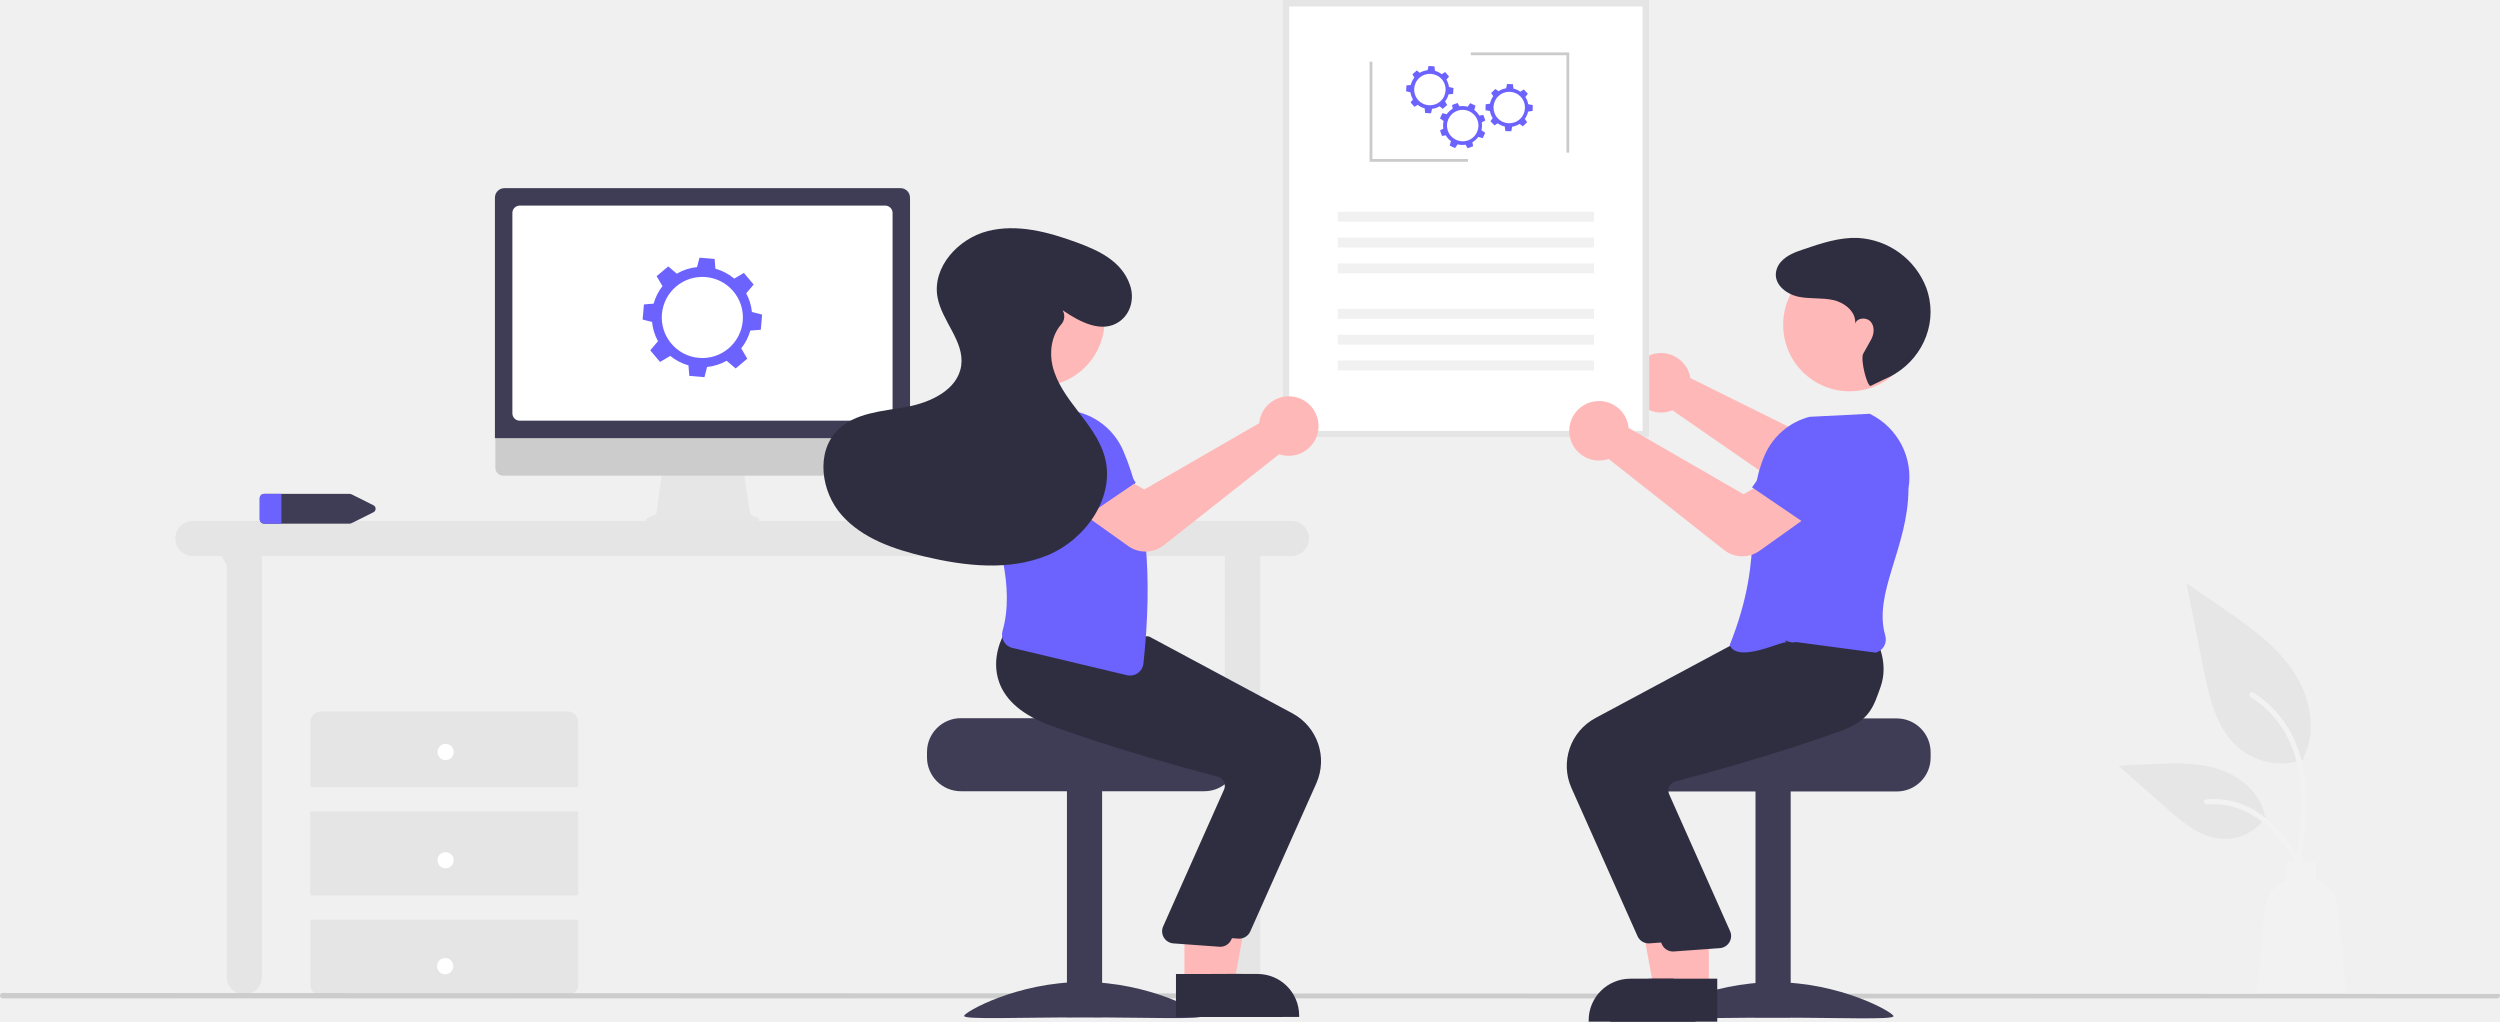
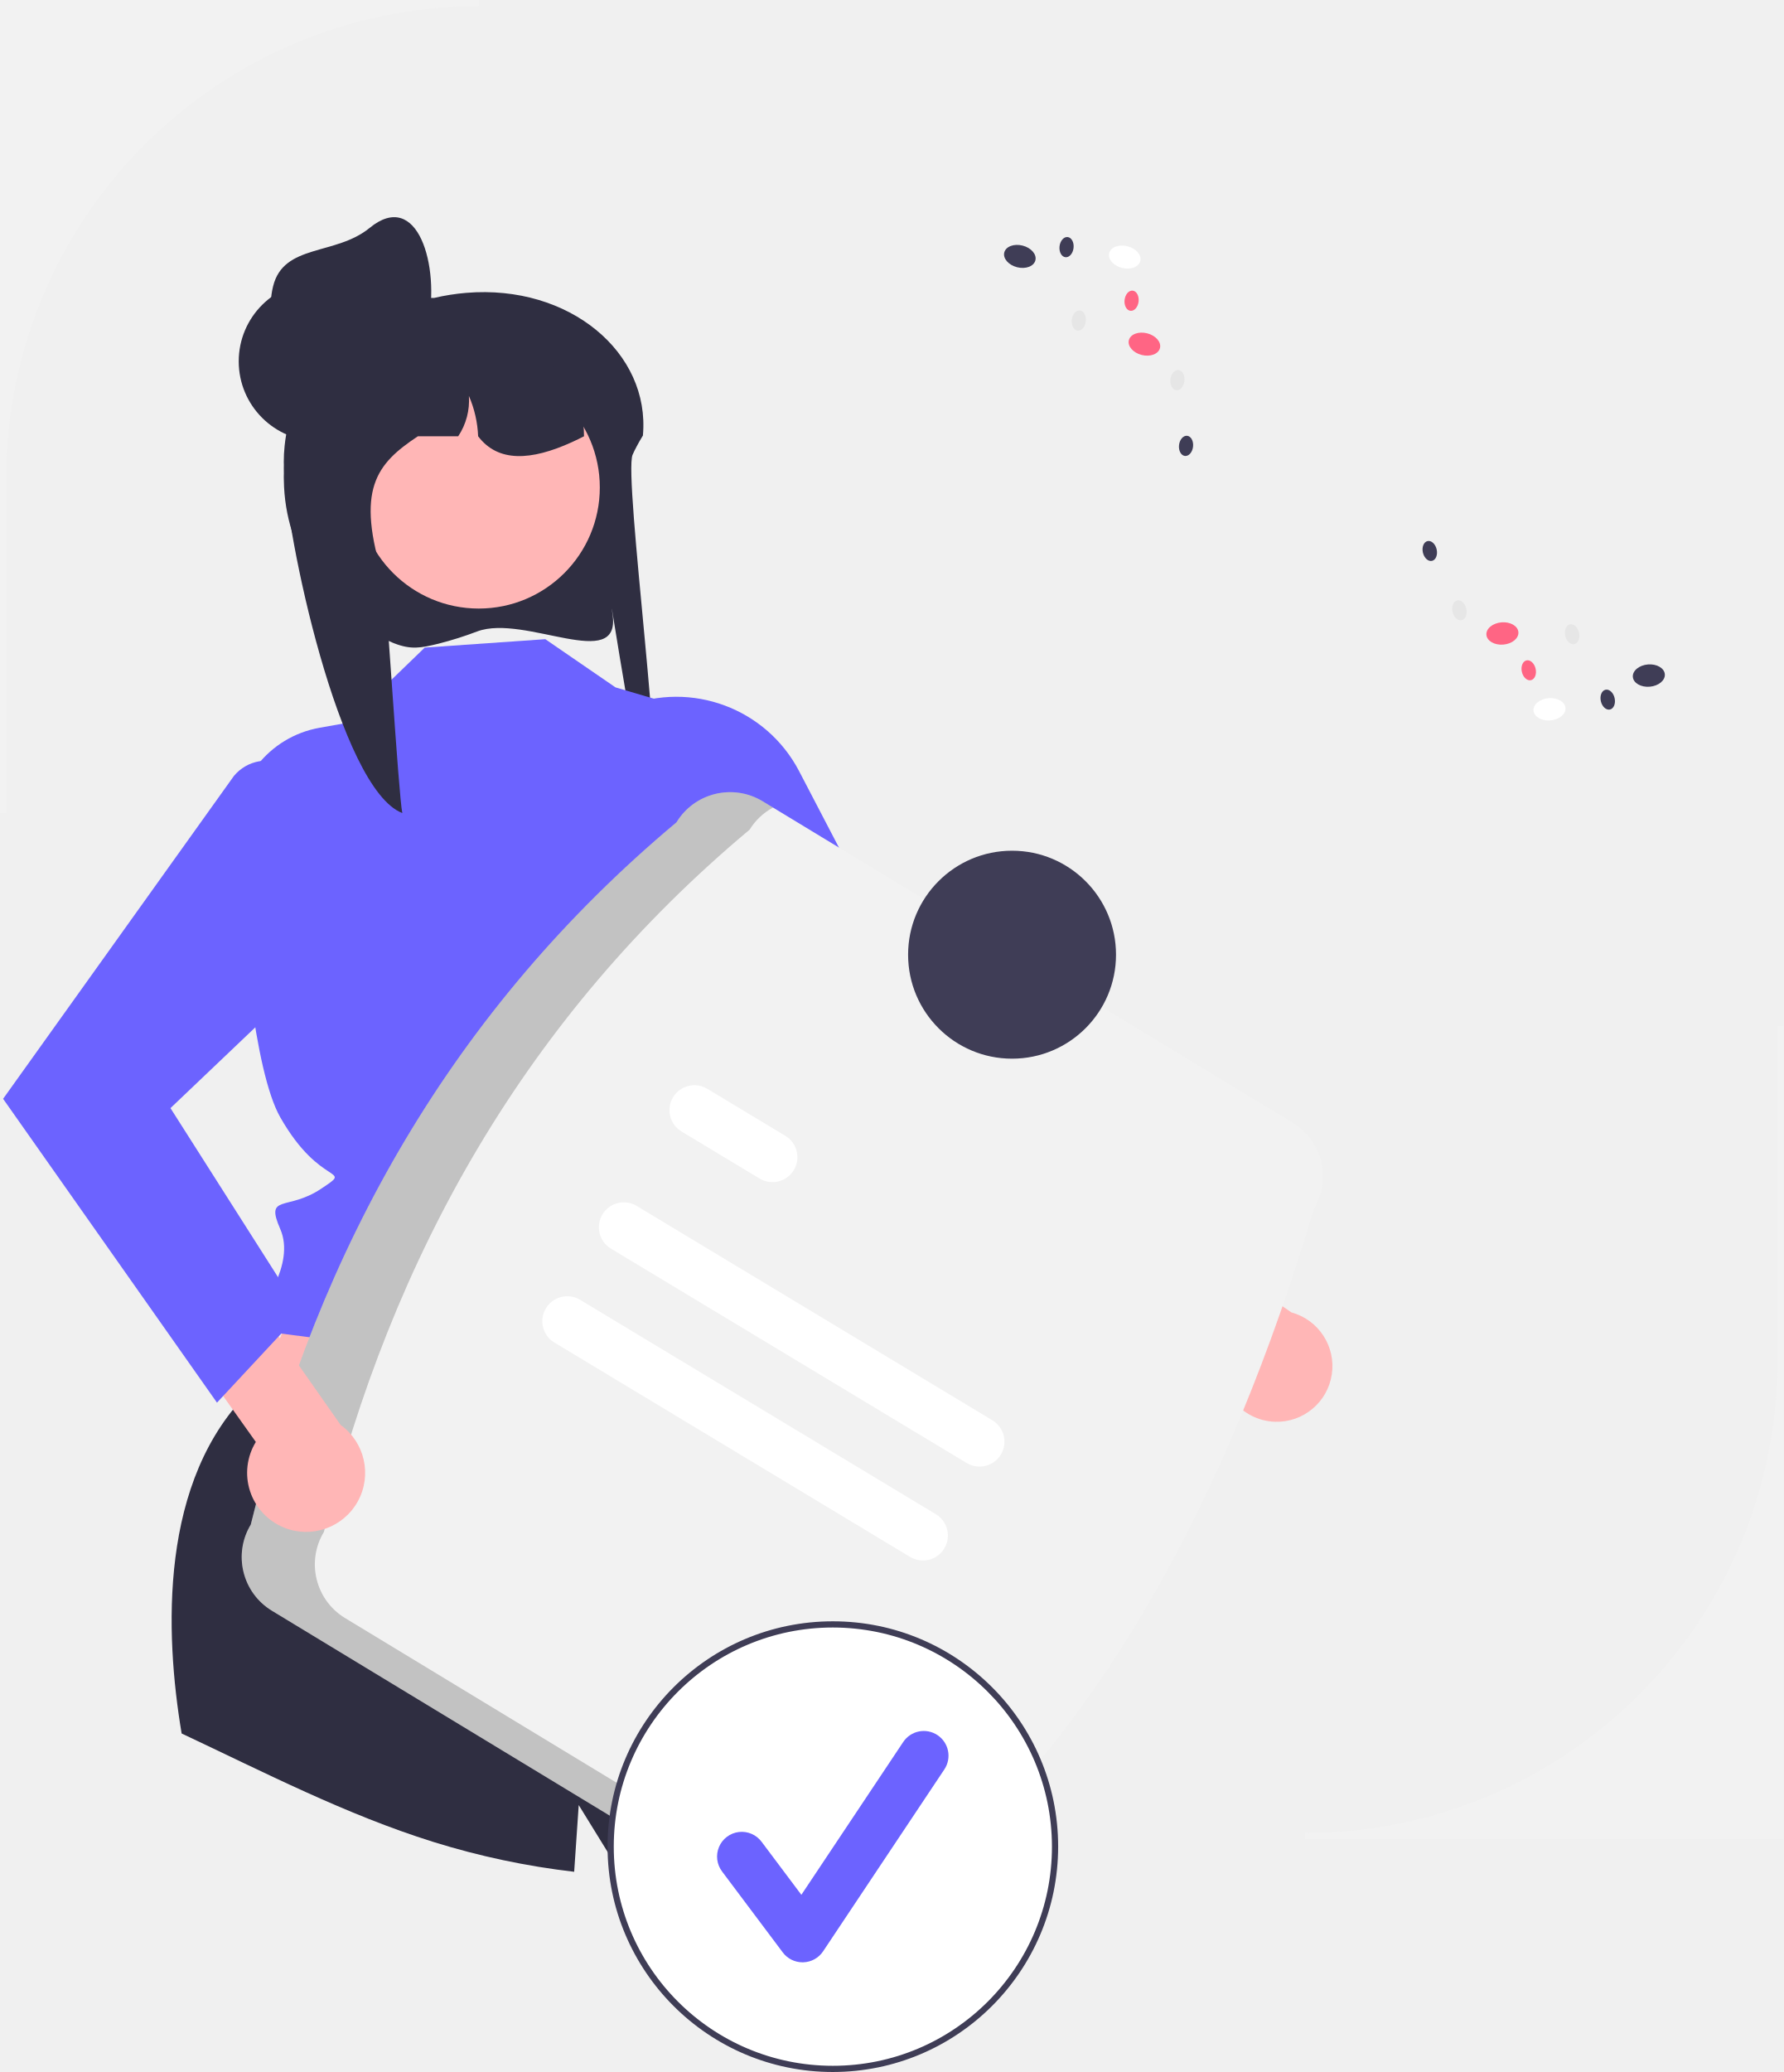
- <svg xmlns="http://www.w3.org/2000/svg" id="bf6f8f29-0b46-46f8-b60a-c2bb8f1c26a6" data-name="Layer 1" width="924" height="377.613" viewBox="0 0 924 377.613">
-   <path d="M747.545,392.573a11.003,11.003,0,0,1,14.89,6.915,10.593,10.593,0,0,1,.32,1.435l43.938,21.788,10.168-6.739,12.652,14.565-15.526,12.61a11.148,11.148,0,0,1-13.301.513L756.107,412.832a10.51,10.51,0,0,1-1.015.37,11.003,11.003,0,0,1-14.01-8.561,10.704,10.704,0,0,1-.163-1.34A11.036,11.036,0,0,1,747.545,392.573Z" transform="translate(-138 -261.1934)" fill="#ffb8b8" />
-   <path d="M202.796,460.226a6.5,6.5,0,0,0,6.5,6.5h10.609l1.891,3.427V622.226a6.5,6.5,0,0,0,13,0v-155.5H590.697l.099,155.5a6.5,6.5,0,0,0,13,0v-155.5h11.5a6.5,6.5,0,0,0,0-13h-406A6.5,6.5,0,0,0,202.796,460.226Z" transform="translate(-138 -261.1934)" fill="#e5e5e5" />
-   <path d="M351.697,552.127v-24a4,4,0,0,0-4-4h-91a4,4,0,0,0-4,4v24Z" transform="translate(-138 -261.1934)" fill="#e5e5e5" />
-   <rect x="114.697" y="299.934" width="99" height="31" fill="#e5e5e5" />
-   <path d="M252.697,601.127v24a4,4,0,0,0,4,4h91a4,4,0,0,0,4-4v-24Z" transform="translate(-138 -261.1934)" fill="#e5e5e5" />
-   <circle cx="164.697" cy="277.934" r="3" fill="#fff" />
-   <circle cx="164.697" cy="317.934" r="3" fill="#fff" />
-   <circle cx="164.536" cy="357.087" r="3" fill="#fff" />
-   <path d="M234,445.26v7.94a1.649,1.649,0,0,0,1.74,1.53h31.42a1.941,1.941,0,0,0,.86-.2l7.93-3.97a1.445,1.445,0,0,0,0-2.66l-7.93-3.97a1.941,1.941,0,0,0-.86-.2H235.74A1.649,1.649,0,0,0,234,445.26Z" transform="translate(-138 -261.1934)" fill="#3f3d56" />
-   <path d="M235.74,443.73H242v11h-6.26a1.649,1.649,0,0,1-1.74-1.53v-7.94A1.649,1.649,0,0,1,235.74,443.73Z" transform="translate(-138 -261.1934)" fill="#6c63ff" />
-   <path d="M989.444,541.948a24.745,24.745,0,0,1-23.895-4.209c-8.369-7.025-10.993-18.598-13.128-29.314q-3.158-15.848-6.315-31.696l13.221,9.104c9.508,6.547,19.23,13.304,25.814,22.786s9.457,22.428,4.167,32.689" transform="translate(-138 -261.1934)" fill="#e6e6e6" />
-   <path d="M988.314,580.322c1.338-9.747,2.714-19.62,1.776-29.472-.834-8.75-3.503-17.295-8.937-24.302A40.427,40.427,0,0,0,970.78,517.149c-1.037-.655-1.992.989-.959,1.641A38.433,38.433,0,0,1,985.023,537.133c3.31,8.418,3.841,17.595,3.271,26.538-.345,5.408-1.076,10.781-1.813,16.146a.985.985,0,0,0,.664,1.169.956.956,0,0,0,1.169-.664Z" transform="translate(-138 -261.1934)" fill="#f2f2f2" />
-   <path d="M975.425,563.074a18.215,18.215,0,0,1-15.871,8.192c-8.034-.381-14.732-5.989-20.762-11.312l-17.834-15.746,11.803-.565c8.488-.406,17.195-.785,25.28,1.832s15.541,8.917,17.019,17.285" transform="translate(-138 -261.1934)" fill="#e6e6e6" />
-   <path d="M992.096,585.926c-6.441-11.397-13.912-24.063-27.261-28.111a30.421,30.421,0,0,0-11.466-1.184c-1.217.105-.913,1.982.302,1.877a28.261,28.261,0,0,1,18.299,4.841c5.159,3.512,9.177,8.394,12.577,13.572,2.083,3.171,3.948,6.478,5.814,9.779.596,1.055,2.339.293,1.736-.774Z" transform="translate(-138 -261.1934)" fill="#f2f2f2" />
-   <path d="M1002.416,597.922a13.793,13.793,0,0,0-8.452-11.552v-6.589h-11.051v6.796a13.786,13.786,0,0,0-7.992,11.345l-2.598,30.206h32.692Z" transform="translate(-138 -261.1934)" fill="#f2f2f2" />
-   <path d="M138,629.193a1,1,0,0,1,1-1l922.364.364c.552,0,.636.084.636.636a1,1,0,0,1-1,1H139A1,1,0,0,1,138,629.193Z" transform="translate(-138 -261.1934)" fill="#ccc" />
-   <path d="M377.282,452.651l3.283-1.382,2.252-16.456h29.988l2.441,16.389,2.937,1.468a.697.697,0,0,1-.312,1.321H377.552A.697.697,0,0,1,377.282,452.651Z" transform="translate(-138 -261.1934)" fill="#e6e6e6" />
-   <path d="M321.079,434.084V413.311H474.212v20.772a2.918,2.918,0,0,1-2.912,2.918H323.991A2.918,2.918,0,0,1,321.079,434.084Z" transform="translate(-138 -261.1934)" fill="#ccc" />
-   <path d="M320.925,334.248a3.522,3.522,0,0,1,3.518-3.518H470.828a3.522,3.522,0,0,1,3.518,3.518V423.129H320.925Z" transform="translate(-138 -261.1934)" fill="#3f3d56" />
-   <path d="M327.376,413.966V339.893a2.715,2.715,0,0,1,2.712-2.712H465.183a2.715,2.715,0,0,1,2.712,2.712v74.073a2.715,2.715,0,0,1-2.712,2.712H330.089A2.715,2.715,0,0,1,327.376,413.966Z" transform="translate(-138 -261.1934)" fill="#fff" />
-   <path d="M612.1,261.193l135.391,0,0,161.66-135.391,0Z" transform="translate(-138 -261.1934)" fill="#fff" />
-   <path d="M612.1,261.193l135.391,0,0,161.66-135.391,0Zm133.002,2.388-130.614,0,0,156.883,130.614,0Z" transform="translate(-138 -261.1934)" fill="#e5e5e5" />
-   <rect x="494.441" y="78.285" width="94.708" height="3.66" fill="#f1f1f1" />
-   <polygon points="578.965 56.406 579.997 56.406 579.997 19.379 543.614 19.379 543.614 20.412 578.965 20.412 578.965 56.406" fill="#cbcbcb" />
-   <polygon points="506.199 59.803 542.582 59.803 542.582 58.771 507.231 58.771 507.231 22.777 506.199 22.777 506.199 59.803" fill="#cbcbcb" />
-   <rect x="494.441" y="87.827" width="94.708" height="3.66" fill="#f1f1f1" />
-   <rect x="494.441" y="97.37" width="94.708" height="3.66" fill="#f1f1f1" />
-   <rect x="494.441" y="114.164" width="94.708" height="3.66" fill="#f1f1f1" />
-   <rect x="494.441" y="123.707" width="94.708" height="3.66" fill="#f1f1f1" />
-   <rect x="494.441" y="133.249" width="94.708" height="3.66" fill="#f1f1f1" />
-   <path d="M672.606,290.629l.955-1.169-1.439-1.638-1.282.796a7.149,7.149,0,0,0-2.498-1.26l-.166-1.643-2.175-.141-.366,1.563a7.152,7.152,0,0,0-2.897.967l-1.081-.883-1.638,1.438.736,1.185a7.15,7.15,0,0,0-1.332,2.748l-1.597.161-.141,2.175,1.608.376a7.147,7.147,0,0,0,.937,2.656l-.883,1.081,1.438,1.638,1.185-.736a7.151,7.151,0,0,0,2.578,1.29l.172,1.706,2.175.141.387-1.654a7.151,7.151,0,0,0,2.787-.947l1.169.955,1.638-1.438-.796-1.282a7.152,7.152,0,0,0,1.299-2.642l1.69-.17.141-2.175-1.669-.391A7.151,7.151,0,0,0,672.606,290.629Zm-2.279,8.031a5.813,5.813,0,1,1,.531-8.204A5.813,5.813,0,0,1,670.327,298.661Z" transform="translate(-138 -261.1934)" fill="#6c63ff" />
-   <path d="M685.657,306.445l1.317-.736-.737-2.052-1.485.269a7.149,7.149,0,0,0-1.861-2.089l.449-1.589-1.971-.93-.914,1.319a7.152,7.152,0,0,0-3.05-.165l-.681-1.218-2.051.736.249,1.373a7.15,7.15,0,0,0-2.249,2.067l-1.544-.437L670.2,304.965l1.357.94a7.147,7.147,0,0,0-.104,2.814l-1.218.681.736,2.052,1.373-.249a7.151,7.151,0,0,0,1.924,2.147l-.467,1.65,1.971.93.968-1.397a7.151,7.151,0,0,0,2.94.143l.736,1.317,2.051-.736-.269-1.485a7.152,7.152,0,0,0,2.179-1.98l1.635.462.93-1.971-1.409-.976A7.151,7.151,0,0,0,685.657,306.445Zm-5.07,6.633a5.813,5.813,0,1,1,3.507-7.436A5.813,5.813,0,0,1,680.587,313.077Z" transform="translate(-138 -261.1934)" fill="#6c63ff" />
-   <path d="M701.781,297.034l.907-1.206-1.503-1.579-1.249.847a7.149,7.149,0,0,0-2.546-1.159l-.231-1.635-2.179-.054-.303,1.576a7.152,7.152,0,0,0-2.856,1.082l-1.115-.839-1.579,1.503.783,1.155a7.149,7.149,0,0,0-1.221,2.799l-1.589.225-.054,2.179,1.621.312a7.147,7.147,0,0,0,1.042,2.616l-.839,1.115,1.503,1.579,1.155-.783a7.15,7.15,0,0,0,2.628,1.186l.24,1.698,2.179.054.321-1.668a7.151,7.151,0,0,0,2.747-1.058l1.206.907,1.579-1.503-.846-1.249a7.152,7.152,0,0,0,1.192-2.692l1.682-.238.054-2.179-1.684-.324A7.151,7.151,0,0,0,701.781,297.034Zm-1.956,8.116a5.813,5.813,0,1,1,.203-8.219A5.813,5.813,0,0,1,699.825,305.15Z" transform="translate(-138 -261.1934)" fill="#6c63ff" />
-   <path d="M415.317,383.375l3.879-.308.482-5.601-3.769-.966a18.435,18.435,0,0,0-2.113-6.898l2.763-3.24-3.619-4.301-3.562,2.108a18.443,18.443,0,0,0-6.97-3.668l-.285-3.587-5.6-.482-.893,3.485a18.437,18.437,0,0,0-7.494,2.424l-3.15-2.686-4.301,3.619,2.169,3.664a18.43,18.43,0,0,0-3.272,6.484l-3.587.285-.482,5.6,3.485.894a18.44,18.44,0,0,0,2.199,7.103L378.329,390.67l3.619,4.301,3.77-2.232a18.442,18.442,0,0,0,6.738,3.498l.309,3.879,5.6.482.967-3.77a18.445,18.445,0,0,0,7.236-2.296l3.334,2.843,4.301-3.619-2.252-3.805A18.441,18.441,0,0,0,415.317,383.375ZM396.299,393.464a14.991,14.991,0,1,1,16.221-13.651A14.991,14.991,0,0,1,396.299,393.464Z" transform="translate(-138 -261.1934)" fill="#6c63ff" />
-   <path d="M839.059,526.722H791.05c0,1.38-49.48,2.5-49.48,2.5a12.861,12.861,0,0,0-2.11,2,12.41,12.41,0,0,0-2.9,8v2a12.505,12.505,0,0,0,12.5,12.5h90a12.511,12.511,0,0,0,12.5-12.5v-2A12.517,12.517,0,0,0,839.059,526.722Z" transform="translate(-138 -261.1934)" fill="#3f3d56" />
-   <rect x="648.836" y="292.032" width="13" height="84" fill="#3f3d56" />
-   <path d="M749.836,636.768c0,1.405,19.699.543,44,.543s44,.861,44-.543-19.699-12.543-44-12.543S749.836,635.364,749.836,636.768Z" transform="translate(-138 -261.1934)" fill="#3f3d56" />
-   <polygon points="623.571 365.73 611.312 365.729 605.479 333.932 623.573 333.933 623.571 365.73" fill="#ffb8b8" />
-   <path d="M764.698,638.807l-39.531-.001v-.5a15.386,15.386,0,0,1,15.386-15.386h.002l24.144.001Z" transform="translate(-138 -261.1934)" fill="#2f2e41" />
-   <path d="M743.235,607.205l-24.441-54.808a20.086,20.086,0,0,1,8.819-25.784l53.013-28.428,24.191-2.058,22.315-2.028.161.272c.206.348,5.004,8.635,1.76,17.722-2.46,6.893-8.859,12.276-19.019,16.002-23.714,8.695-51.109,16.127-61.786,18.918a3.451,3.451,0,0,0-2.211,1.76,3.498,3.498,0,0,0-.196,2.799l22.707,51.015a4.5,4.5,0,0,1-3.809,6.029l-16.967,1.235q-.216.021-.43.021A4.497,4.497,0,0,1,743.235,607.205Z" transform="translate(-138 -261.1934)" fill="#2f2e41" />
-   <polygon points="631.571 365.73 619.312 365.729 613.479 333.932 631.573 333.933 631.571 365.73" fill="#ffb8b8" />
-   <path d="M772.698,638.807l-39.531-.001v-.5a15.386,15.386,0,0,1,15.386-15.386h.002l24.144.001Z" transform="translate(-138 -261.1934)" fill="#2f2e41" />
-   <path d="M752.235,610.205l-24.441-54.808a20.086,20.086,0,0,1,8.819-25.784l53.013-28.428,24.191-2.058,17.478-1.516-.002-.24c.206.348,5.004,8.635,1.76,17.722-2.46,6.893-3.859,12.276-14.019,16.002-23.714,8.695-51.109,16.127-61.786,18.918a3.451,3.451,0,0,0-2.211,1.76,3.498,3.498,0,0,0-.196,2.799l22.707,51.015a4.5,4.5,0,0,1-3.809,6.029l-16.967,1.235q-.216.021-.43.021A4.497,4.497,0,0,1,752.235,610.205Z" transform="translate(-138 -261.1934)" fill="#2f2e41" />
-   <path d="M798.295,498.612c-1.172-.829-18,8-21,1,14-35,4.353-50.114,12.928-70.184a24.992,24.992,0,0,1,16.567-14.18l22.25-1.123.115.056a26.005,26.005,0,0,1,14.219,27.588c-.079,21.843-13.148,38.503-8.579,54.346a5.122,5.122,0,0,1-.484,3.983,4.884,4.884,0,0,1-3.116,2.309l-29.378-3.919a4.964,4.964,0,0,1-4.017-.777Z" transform="translate(-138 -261.1934)" fill="#6c63ff" />
-   <circle cx="683.615" cy="120.06" r="24.561" fill="#ffb8b8" />
-   <path d="M775.223,464.483l-42.674-33.666a10.517,10.517,0,0,1-1.036.306,11.027,11.027,0,0,1-8.818-1.691,10.913,10.913,0,0,1-4.626-7.733,11.001,11.001,0,0,1,21.635-3.801,10.574,10.574,0,0,1,.229,1.452l42.481,24.507,10.572-6.086,11.711,15.332-16.414,11.699A10.942,10.942,0,0,1,775.223,464.483Z" transform="translate(-138 -261.1934)" fill="#ffb8b8" />
-   <path d="M809.904,457.877l-24.349-16.557,11.443-16.207a11.168,11.168,0,0,1,13.929-3.64h0a11.168,11.168,0,0,1,5.894,13.283Z" transform="translate(-138 -261.1934)" fill="#6c63ff" />
-   <path d="M829.438,403.797c-1.305.571-3.977-9.827-2.78-11.907,1.78-3.093,1.675-3.071,2.857-5.117s1.446-4.847-.084-6.648-5.072-1.562-5.77.696c.449-4.288-3.792-7.735-7.993-8.703s-8.632-.367-12.857-1.229c-4.902-1-10.003-5.11-8.047-10.501a7.593,7.593,0,0,1,1.481-2.434c2.26-2.541,5.421-3.626,8.512-4.675,6.43-2.182,13.036-4.392,19.822-4.151a28.798,28.798,0,0,1,25.446,18.609,26.158,26.158,0,0,1,1.083,4.025c2.329,12.524-4.944,24.878-16.756,29.647Z" transform="translate(-138 -261.1934)" fill="#2f2e41" />
-   <path d="M480.619,539.133v2a12.511,12.511,0,0,0,12.5,12.5h90a12.505,12.505,0,0,0,12.5-12.5v-2a12.41,12.41,0,0,0-2.9-8,12.861,12.861,0,0,0-2.11-2s-49.48-1.12-49.48-2.5H493.119A12.517,12.517,0,0,0,480.619,539.133Z" transform="translate(-138 -261.1934)" fill="#3f3d56" />
-   <rect x="394.343" y="291.943" width="13" height="84" fill="#3f3d56" />
-   <path d="M538.343,624.136c-24.301,0-44,11.139-44,12.543s19.699.543,44,.543,44,.861,44-.543C582.343,635.275,562.643,624.136,538.343,624.136Z" transform="translate(-138 -261.1934)" fill="#3f3d56" />
-   <polygon points="443.761 332.185 461.855 332.184 456.022 363.981 443.763 363.982 443.761 332.185" fill="#ffb8b8" />
-   <path d="M578.636,621.172l24.144-.001h.002a15.386,15.386,0,0,1,15.386,15.386v.5l-39.531.001Z" transform="translate(-138 -261.1934)" fill="#2f2e41" />
-   <path d="M595.993,608.124q-.214,0-.43-.021L578.597,606.868a4.5,4.5,0,0,1-3.809-6.029l22.707-51.015a3.498,3.498,0,0,0-.196-2.799,3.451,3.451,0,0,0-2.211-1.76c-10.677-2.791-38.072-10.223-61.786-18.918-10.16-3.726-16.559-9.109-19.019-16.002-3.243-9.087,1.555-17.374,1.76-17.722l.161-.272,22.315,2.028,24.191,2.058,53.013,28.428a20.086,20.086,0,0,1,8.819,25.784l-24.441,54.808A4.497,4.497,0,0,1,595.993,608.124Z" transform="translate(-138 -261.1934)" fill="#2f2e41" />
-   <polygon points="437.761 332.185 455.855 332.184 450.022 363.981 437.763 363.982 437.761 332.185" fill="#ffb8b8" />
-   <path d="M572.636,621.172l24.144-.001h.002a15.386,15.386,0,0,1,15.386,15.386v.5l-39.531.001Z" transform="translate(-138 -261.1934)" fill="#2f2e41" />
-   <path d="M588.993,611.124q-.214,0-.43-.021L571.597,609.868a4.5,4.5,0,0,1-3.809-6.029l22.707-51.015a3.498,3.498,0,0,0-.196-2.799,3.451,3.451,0,0,0-2.211-1.76c-10.677-2.791-38.072-10.223-61.786-18.918-10.16-3.726-16.559-9.109-19.019-16.002-3.243-9.087,1.555-17.374,1.76-17.722l.161-.272,22.315,2.028,24.191,2.058,53.013,28.428a20.086,20.086,0,0,1,8.819,25.784l-24.441,54.808A4.497,4.497,0,0,1,588.993,611.124Z" transform="translate(-138 -261.1934)" fill="#2f2e41" />
-   <path d="M503.504,417.08a11.168,11.168,0,0,1,14.263-2.784h0a11.168,11.168,0,0,1,5.002,13.5l-6.72,18.667-27.525-10.459Z" transform="translate(-138 -261.1934)" fill="#6c63ff" />
-   <path d="M558.534,509.963a4.964,4.964,0,0,1-4.017.777l-42.378-10.081a4.884,4.884,0,0,1-3.116-2.309,5.122,5.122,0,0,1-.484-3.983c4.57-15.843-1.422-35.483-8.579-54.346a26.005,26.005,0,0,1,14.219-27.588l.115-.056,22.25,1.123a24.992,24.992,0,0,1,16.567,14.18c8.576,20.071,11.031,45.825,7.506,78.735a4.999,4.999,0,0,1-2.083,3.549Z" transform="translate(-138 -261.1934)" fill="#6c63ff" />
-   <circle cx="521.72" cy="379.505" r="24.561" transform="translate(-74.45489 572.5051) rotate(-80.78253)" fill="#ffb8b8" />
-   <path d="M555.052,463.054l-16.414-11.699,11.711-15.332,10.572,6.086,42.481-24.507a10.574,10.574,0,0,1,.229-1.452,11,11,0,1,1,8.191,13.226,10.518,10.518,0,0,1-1.036-.306l-42.674,33.666A10.942,10.942,0,0,1,555.052,463.054Z" transform="translate(-138 -261.1934)" fill="#ffb8b8" />
-   <path d="M526.513,433.007a11.168,11.168,0,0,1,5.894-13.283h0a11.168,11.168,0,0,1,13.929,3.64l11.443,16.207-24.349,16.557Z" transform="translate(-138 -261.1934)" fill="#6c63ff" />
-   <path d="M530.785,375.951a4.437,4.437,0,0,1-.594,5.186c-3.489,3.946-4.419,10.054-3.162,15.315,1.509,6.313,5.516,11.693,9.472,16.839s8.051,10.431,9.789,16.685c4.114,14.805-6.938,30.594-21.141,36.46s-30.378,4.008-45.332.474c-11.287-2.667-22.935-6.591-30.654-15.248s-9.767-23.311-1.564-31.51c6.43-6.427,16.443-6.945,25.391-8.555s19.083-6.354,20.281-15.367c1.191-8.955-7.199-16.355-8.779-25.25-1.965-11.06,7.655-21.599,18.541-24.373s22.367.307,32.911,4.181c8.111,2.979,16.593,6.866,19.681,15.695,1.717,4.909.383,10.504-3.851,13.525-6.447,4.601-14.736.16-21.049-4.161Z" transform="translate(-138 -261.1934)" fill="#2f2e41" />
+ <svg xmlns="http://www.w3.org/2000/svg" data-name="Layer 1" width="575.455" height="668.319" viewBox="0 0 575.455 668.319">
+   <path d="M887.728,709.088H733.272v-2h0A152.455,152.455,0,0,0,885.728,554.633V446.841h2Z" transform="translate(-312.2725 -115.8407)" fill="#f2f2f2" />
+   <path d="M466.29,319.488a114.228,114.228,0,0,1-12.558,3.971c-5.626,1.371-8.802,2.007-14.231-.101-.191-.074-.373-.147-.544-.219a57.679,57.679,0,0,1-35.105-52.299c-.027-.384-.027-.787-.027-1.18a56.192,56.192,0,0,1,.271-5.675,57.37,57.37,0,0,1,1.23-7.633l-.054-.01c-4.396-4.495-6.087-10.653-5.527-16.84A27.832,27.832,0,0,1,412.318,218.689a44.032,44.032,0,0,1,18.281-6.453,46.326,46.326,0,0,1,5.255-.305h16.499a71.282,71.282,0,0,1,10.357-1.633h.027c33.205-2.754,59.391,19.259,56.949,46.043-.018.03-.045.059-.063.089-.706,1.151-1.33,2.243-1.881,3.285-.534.974-.986,1.908-1.375,2.793-3.03,6.846,11.37,113.061,6.205,114.674-2.94.915-14.789-78.123-12.663-63.093C512.585,332.946,481.587,313.833,466.29,319.488Z" transform="translate(-312.2725 -115.8407)" fill="#2f2e41" />
+   <polygon points="204.039 395.654 250.068 493.714 73.005 475.781 109.966 381.645 204.039 395.654" fill="#ffb6b6" />
+   <path d="M608.711,708.101a257.909,257.909,0,0,1-95.64,12.81l-14.09-22.85s-.59,8.51-1.47,21.52a248.821,248.821,0,0,1-45.47-9.64c-28.11-8.79-54.46-22.41-81.17-34.97-5.41-32.25-7.44-81.98,22.47-110.93l160.99,29.5s25.83,19.32,18.92,26.24c-6.91,6.91-7.98,5.84-3.44,10.38,4.54,4.54,14.35,10.61,14.45,14.58C584.301,646.291,595.311,674.401,608.711,708.101Z" transform="translate(-312.2725 -115.8407)" fill="#2f2e41" />
+   <path d="M488.199,322.007l-38.895,2.714L424.165,349.013l-8.804,1.571A32.825,32.825,0,0,0,388.355,384.83c1.811,30.683,5.866,76.528,14.341,91.402,13.141,23.063,23.996,15.827,13.141,23.063s-18.142,1.55-13.141,12.986-6.758,26.105-6.758,26.105l-4.681,4.681,4.965,2.035L554.417,565.686s-13.679-61.502-5.124-76.61,29.296-60.777,10.785-78.646l-18.1-63.694-31.134-9.182Z" transform="translate(-312.2725 -115.8407)" fill="#6c63ff" />
+   <path d="M723.647,574.429A17.981,17.981,0,0,1,706.566,553.024L632.36,502.768l8.854-23.943L728.914,539.159a17.956,17.956,0,0,1-5.267,35.27Z" transform="translate(-312.2725 -115.8407)" fill="#ffb6b6" />
+   <path d="M514.05,343.728l-10.783,4.27,57.522,112.344,119.079,81.168,17.165-29.011-90.644-78.294-36.29-69.598A44.665,44.665,0,0,0,514.05,343.728Z" transform="translate(-312.2725 -115.8407)" fill="#6c63ff" />
+   <circle cx="154.455" cy="157.231" r="39.056" fill="#ffb6b6" />
+   <path d="M500.69,256.556c-.651.344-1.293.66-1.945.977-.678.326-1.357.651-2.044.959-13.07,5.925-23.717,6.585-30.175-1.936a36.169,36.169,0,0,0-2.976-13.007,20.903,20.903,0,0,1-3.446,13.007H447.097c-13.396,8.891-20.27,17.059-10.972,46.248.606,1.918,4.758,70.047,5.943,75.284-20.279-7.779-37.773-90.371-38.216-112.134-.027-.353-.027-.724-.027-1.085a47.554,47.554,0,0,1,.271-5.219,48.861,48.861,0,0,1,1.23-7.019l-.054-.009a18.331,18.331,0,0,1-5.527-15.486,44.664,44.664,0,0,1,12.41-11.126,79.196,79.196,0,0,1,13.586-5.102c.118-.027.217-.054.335-.081,1.429-.389,2.894-.742,4.36-1.049a81.869,81.869,0,0,1,9.145-1.384c.226-.009.443-.027.642-.027a6.853,6.853,0,0,1,3.491.959c.009,0,.009.009.027.009a6.89,6.89,0,0,1,3.356,5.861h14.491c.534,0,1.067.018,1.601.045,20.18.805,36.398,9.434,37.438,29.271C500.672,255.199,500.69,255.868,500.69,256.556Z" transform="translate(-312.2725 -115.8407)" fill="#2f2e41" />
+   <circle cx="102.747" cy="116.555" r="25.73" fill="#2f2e41" />
+   <path d="M450.344,220.495c-2.923,13.906-17.345,22.224-31.142,18.821a25.73,25.73,0,0,1-18.821-31.142c3.402-13.797,20.147-9.82,31.142-18.821C447.077,176.618,454.287,201.741,450.344,220.495Z" transform="translate(-312.2725 -115.8407)" fill="#2f2e41" />
+   <path d="M393.176,607.597c21.929-89.427,65.38-166.292,137.341-226.514a20.246,20.246,0,0,1,27.777-6.808L729.362,477.998a20.246,20.246,0,0,1,6.807,27.777c-27.466,91.762-68.605,171.388-137.341,226.514a20.245,20.245,0,0,1-27.777,6.808L399.984,635.374A20.246,20.246,0,0,1,393.176,607.597Z" transform="translate(-312.2725 -115.8407)" fill="#f2f2f2" />
+   <path d="M423.582,637.735a20.245,20.245,0,0,1-6.808-27.777c21.929-89.428,65.38-166.292,137.341-226.514a19.984,19.984,0,0,1,7.546-7.128l-3.366-2.041a20.246,20.246,0,0,0-27.777,6.807C458.556,441.305,415.105,518.169,393.176,607.597a20.245,20.245,0,0,0,6.808,27.777L571.052,739.097a20.156,20.156,0,0,0,20.232.32Z" transform="translate(-312.2725 -115.8407)" opacity="0.2" style="isolation:isolate" />
+   <path d="M624.201,587.772l-114.829-69.189a8.044,8.044,0,0,1,8.303-13.78l114.829,69.189a8.044,8.044,0,0,1-8.303,13.779Z" transform="translate(-312.2725 -115.8407)" fill="#fff" />
+   <path d="M557.401,496.021l-25.262-15.222a8.044,8.044,0,0,1,8.259-13.806l.043.026,25.262,15.222a8.044,8.044,0,0,1-8.303,13.779Z" transform="translate(-312.2725 -115.8407)" fill="#fff" />
+   <path d="M605.951,618.061l-114.829-69.189a8.044,8.044,0,0,1,8.286-13.79l.016.01,114.829,69.189a8.044,8.044,0,0,1-8.303,13.779Z" transform="translate(-312.2725 -115.8407)" fill="#fff" />
+   <circle cx="326.511" cy="307.935" r="33.539" fill="#3f3d56" />
+   <circle cx="268.698" cy="595.633" r="71.685" fill="#fff" />
+   <path d="M580.971,784.159a72.685,72.685,0,1,1,72.685-72.686A72.768,72.768,0,0,1,580.971,784.159Zm0-143.37a70.685,70.685,0,1,0,70.685,70.685A70.765,70.765,0,0,0,580.971,640.789Z" transform="translate(-312.2725 -115.8407)" fill="#3f3d56" />
+   <path d="M571.191,748.783a7.972,7.972,0,0,1-6.379-3.19L545.256,719.516a7.974,7.974,0,1,1,12.758-9.568l12.795,17.058,32.862-49.292a7.974,7.974,0,1,1,13.27,8.847L577.827,745.232a7.977,7.977,0,0,1-6.414,3.548C571.339,748.781,571.265,748.783,571.191,748.783Z" transform="translate(-312.2725 -115.8407)" fill="#6c63ff" />
+   <ellipse cx="812.172" cy="344.619" rx="5.177" ry="3.601" transform="translate(-338.6792 -45.39552) rotate(-4.88719)" fill="#fff" />
+   <ellipse cx="844.222" cy="333.746" rx="5.177" ry="3.601" transform="translate(-337.6364 -42.70455) rotate(-4.88719)" fill="#3f3d56" />
+   <ellipse cx="796.979" cy="320.166" rx="5.177" ry="3.601" transform="translate(-336.6512 -46.77873) rotate(-4.88719)" fill="#ff6584" />
+   <ellipse cx="783.121" cy="312.684" rx="2.276" ry="3.272" transform="translate(-361.93 64.44338) rotate(-12.7322)" fill="#e6e6e6" />
+   <ellipse cx="773.549" cy="293.556" rx="2.276" ry="3.272" transform="translate(-357.9496 61.86343) rotate(-12.7322)" fill="#3f3d56" />
+   <ellipse cx="819.473" cy="320.419" rx="2.276" ry="3.272" transform="translate(-362.7407 72.64536) rotate(-12.7322)" fill="#e6e6e6" />
+   <ellipse cx="805.474" cy="332.04" rx="2.276" ry="3.272" transform="translate(-365.6462 69.84586) rotate(-12.7322)" fill="#ff6584" />
+   <ellipse cx="830.959" cy="341.505" rx="2.276" ry="3.272" transform="translate(-367.1057 75.69535) rotate(-12.7322)" fill="#3f3d56" />
+   <ellipse cx="675.135" cy="198.762" rx="3.601" ry="5.177" transform="translate(4.33932 688.5405) rotate(-75.77932)" fill="#fff" />
+   <ellipse cx="641.291" cy="198.544" rx="3.601" ry="5.177" transform="translate(-20.9789 655.5694) rotate(-75.77932)" fill="#3f3d56" />
+   <ellipse cx="681.486" cy="226.84" rx="3.601" ry="5.177" transform="translate(-18.0879 715.8777) rotate(-75.77932)" fill="#ff6584" />
+   <ellipse cx="692.131" cy="238.447" rx="3.272" ry="2.276" transform="translate(66.02744 783.9782) rotate(-83.62433)" fill="#e6e6e6" />
+   <ellipse cx="694.914" cy="259.655" rx="3.272" ry="2.276" transform="translate(47.42466 805.5966) rotate(-83.62433)" fill="#3f3d56" />
+   <ellipse cx="660.314" cy="219.239" rx="3.272" ry="2.276" transform="translate(56.83259 735.2825) rotate(-83.62433)" fill="#e6e6e6" />
+   <ellipse cx="677.346" cy="212.841" rx="3.272" ry="2.276" transform="translate(78.33185 746.5209) rotate(-83.62433)" fill="#ff6584" />
+   <ellipse cx="656.363" cy="195.554" rx="3.272" ry="2.276" transform="translate(76.85916 710.3015) rotate(-83.62433)" fill="#3f3d56" />
+   <path d="M314.272,378.088h-2V115.841H466.728v2h-0A152.455,152.455,0,0,0,314.272,270.296Z" transform="translate(-312.2725 -115.8407)" fill="#f2f2f2" />
+   <path d="M403.842,608.544a19.072,19.072,0,0,1-9.035-27.606l-55.105-77.461L357.38,482.968l64.777,92.48a19.046,19.046,0,0,1-18.314,33.096Z" transform="translate(-312.2725 -115.8407)" fill="#ffb6b6" />
+   <path d="M405.109,363.073h0a13.6,13.6,0,0,0-17.382,3.06L313.272,470.262l69,98,27-29-42-66,55.818-53.145A44.665,44.665,0,0,0,405.109,363.073Z" transform="translate(-312.2725 -115.8407)" fill="#6c63ff" />
</svg>
